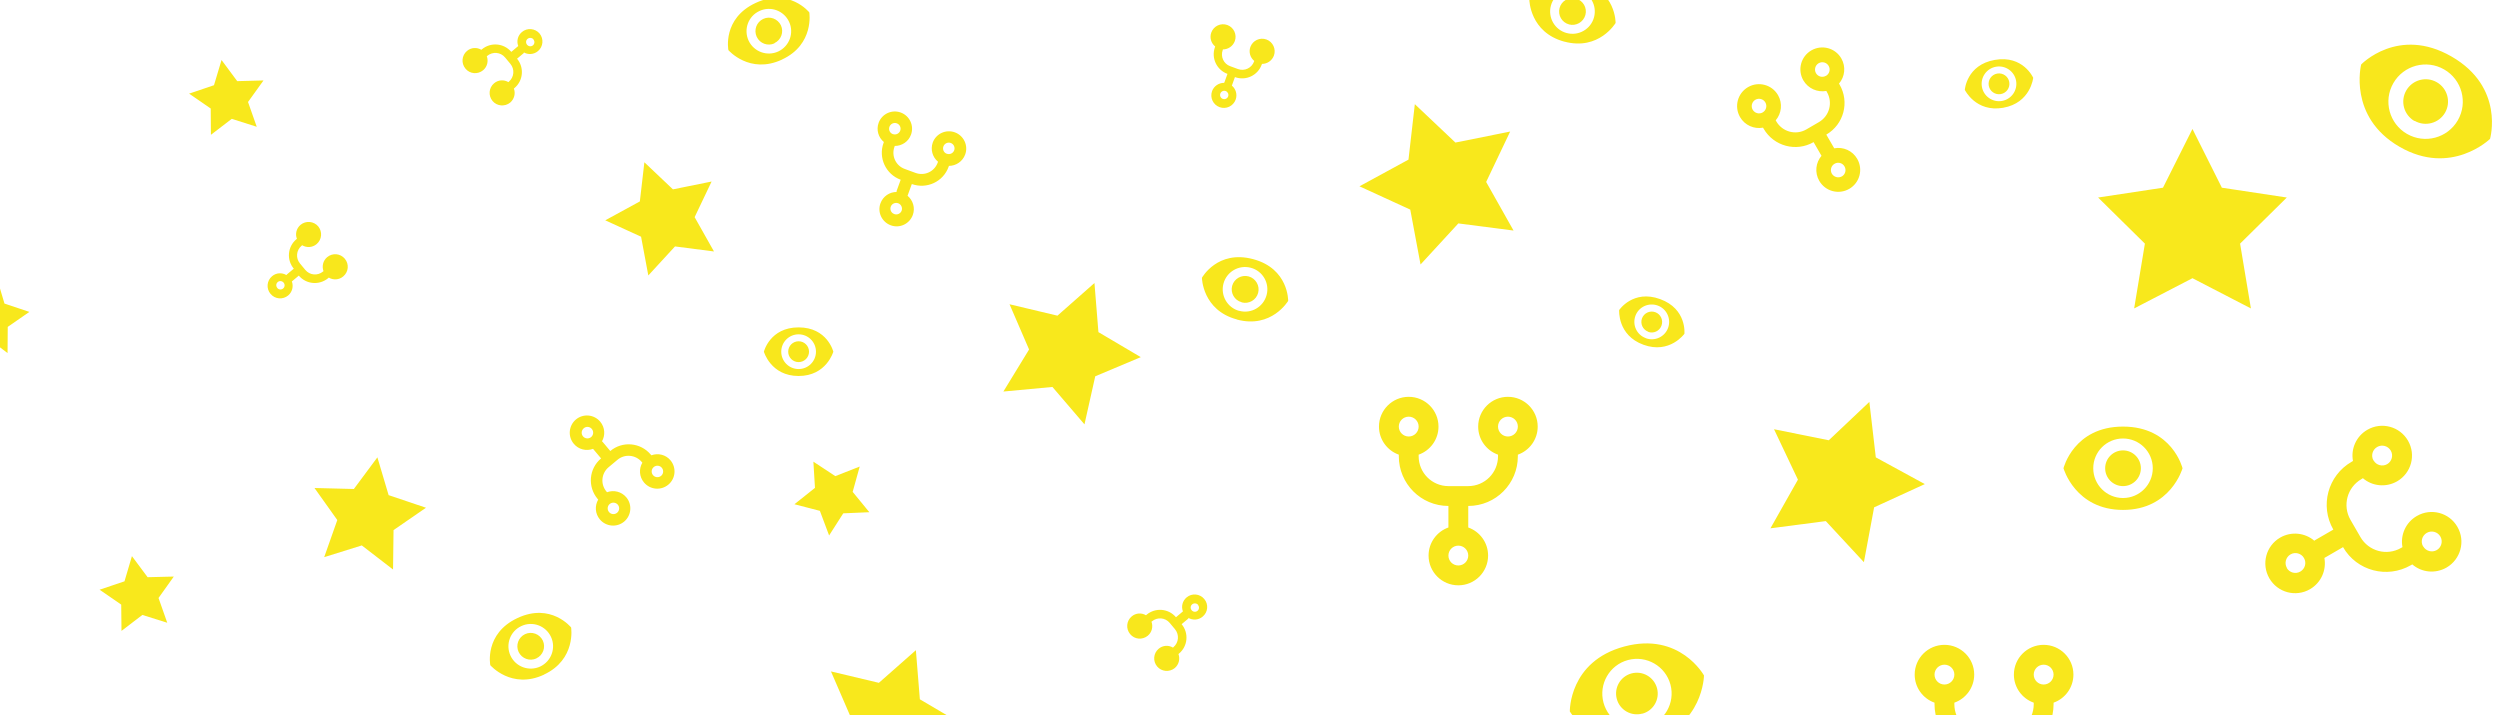
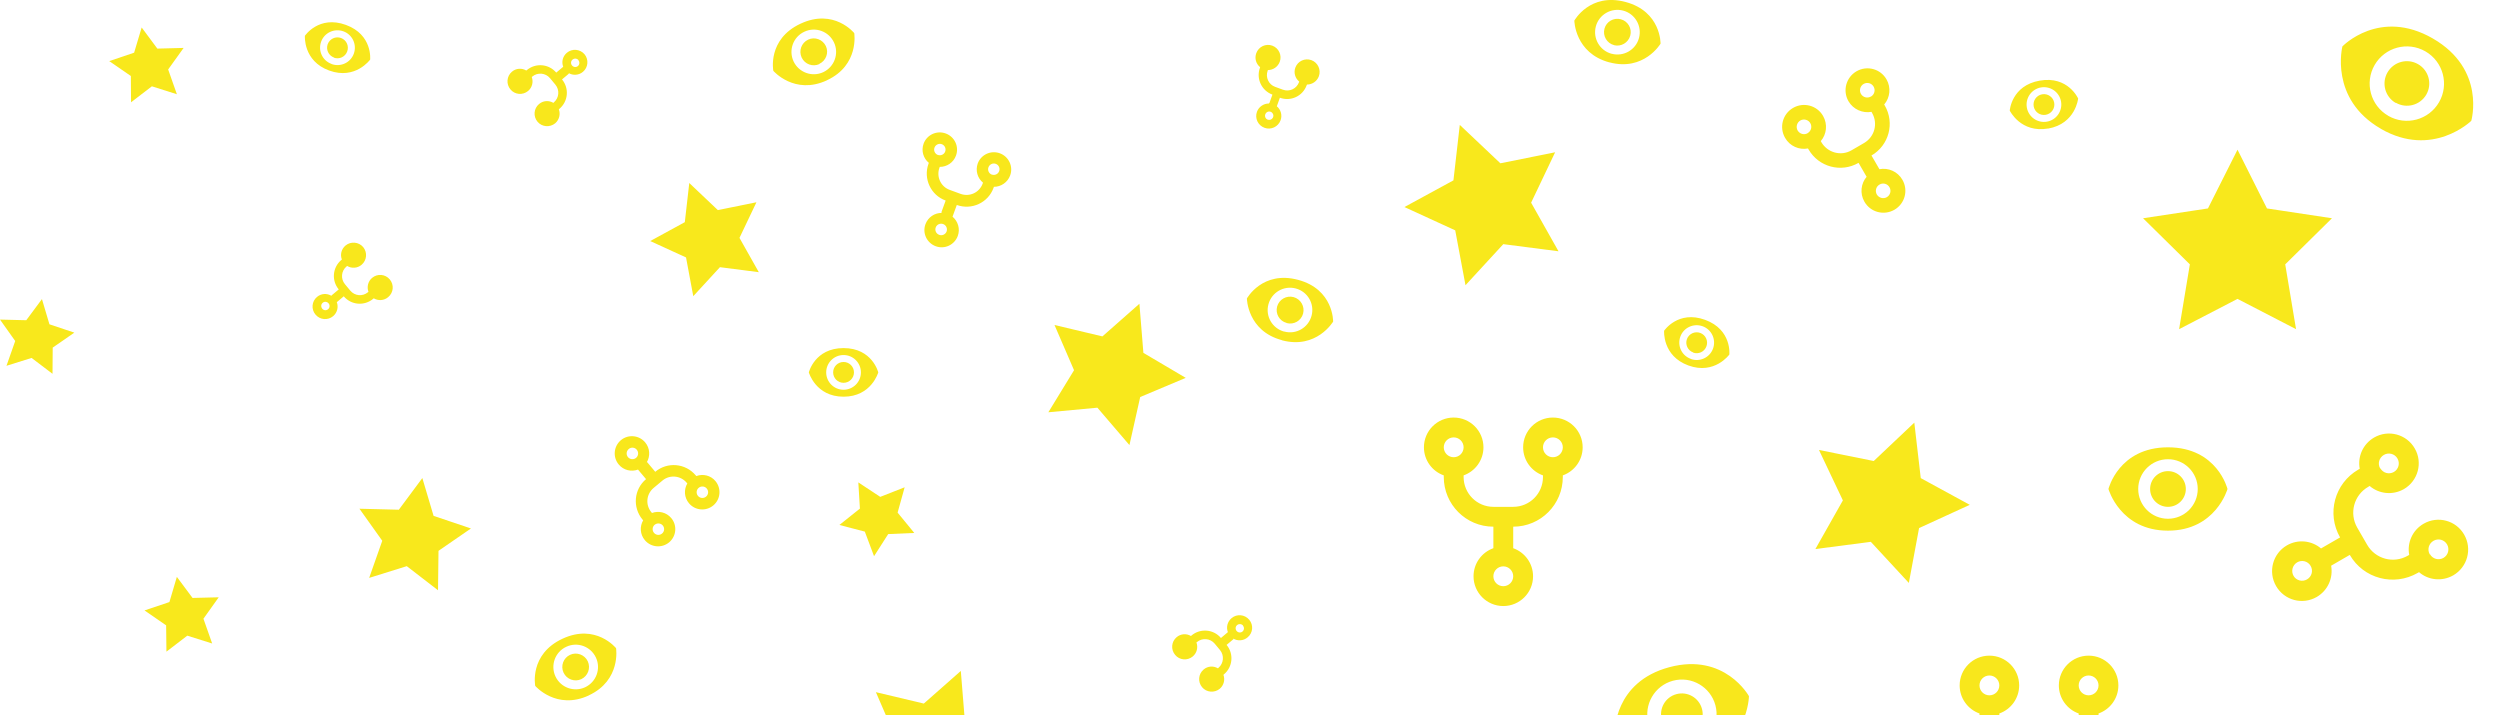
- <svg xmlns="http://www.w3.org/2000/svg" viewBox="0 0 252 72">
-   <g fill="none" fill-rule="evenodd">
-     <path fill="#F8E81C" d="M221 28.042l-5.878 3.048 1.083-6.532-4.716-4.648 6.54-.99L221 13l2.964 5.92 6.547.99-4.71 4.648 1.09 6.532m-42.85 21.437l-5.58.726 2.77-4.903-2.41-5.083 5.52 1.113 4.09-3.867.65 5.59 4.94 2.694-5.11 2.342-1.03 5.53M147 22.52l-3.81 4.14-1.035-5.53-5.12-2.35 4.94-2.69.64-5.59 4.09 3.87 5.52-1.11-2.42 5.08 2.76 4.9M110.4 37.93l-1.085 4.845-3.23-3.77-4.944.462 2.59-4.238-1.97-4.56 4.83 1.15 3.73-3.29.4 4.95 4.27 2.52M92.4 74.93l-1.083 4.847-3.23-3.77-4.944.467 2.59-4.238-1.972-4.557 4.83 1.15 3.73-3.29.4 4.95L97 73.01M68.04 24.84l-2.69 2.925-.73-3.905-3.61-1.653 3.487-1.903.456-3.946 2.88 2.73 3.896-.79-1.71 3.59 1.95 3.46m-35.5 29.63l-3.79 1.184L34 52.42l-2.3-3.23 3.97.1 2.37-3.19 1.133 3.81 3.766 1.27-3.27 2.254-.05 3.973M-1.35 33.99l-2.527.793.88-2.5-1.535-2.16 2.648.066 1.58-2.13.755 2.54 2.51.84-2.18 1.51-.02 2.64m22.6-23.61l-2.1 1.61-.02-2.65-2.18-1.5 2.51-.85.76-2.54 1.58 2.13 2.65-.07L25 10.28l.88 2.5M14.35 61.985l-2.103 1.61-.028-2.65-2.18-1.503 2.51-.844.75-2.54 1.58 2.124 2.64-.065-1.54 2.16.88 2.497M85 51.744l-1.426 2.23-.93-2.48-2.565-.667 2.07-1.65-.16-2.64 2.21 1.457 2.46-.967-.71 2.554 1.68 2.05" />
-     <path d="M146 53.17V51c-2.762 0-5-2.24-5-5.01v-.16c-1.165-.413-2-1.524-2-2.83 0-1.657 1.343-3 3-3s3 1.343 3 3c0 1.306-.835 2.417-2 2.83v.16c0 1.665 1.344 3.01 3.002 3.01h1.996c1.664 0 3.002-1.342 3.002-3.01v-.16c-1.165-.413-2-1.524-2-2.83 0-1.657 1.343-3 3-3s3 1.343 3 3c0 1.306-.835 2.417-2 2.83v.16c0 2.767-2.228 5.01-5 5.01v2.17c1.165.413 2 1.524 2 2.83 0 1.657-1.343 3-3 3s-3-1.343-3-3c0-1.306.835-2.417 2-2.83zM142 44c.552 0 1-.448 1-1s-.448-1-1-1-1 .448-1 1 .448 1 1 1zm10 0c.552 0 1-.448 1-1s-.448-1-1-1-1 .448-1 1 .448 1 1 1zm-5 13c.552 0 1-.448 1-1s-.448-1-1-1-1 .448-1 1 .448 1 1 1zm53 21.17V76c-2.762 0-5-2.24-5-5.01v-.16c-1.165-.413-2-1.524-2-2.83 0-1.657 1.343-3 3-3s3 1.343 3 3c0 1.306-.835 2.417-2 2.83v.16c0 1.665 1.344 3.01 3.002 3.01h1.996c1.664 0 3.002-1.342 3.002-3.01v-.16c-1.165-.413-2-1.524-2-2.83 0-1.657 1.343-3 3-3s3 1.343 3 3c0 1.306-.835 2.417-2 2.83v.16c0 2.767-2.228 5.01-5 5.01v2.17c1.165.413 2 1.524 2 2.83 0 1.657-1.343 3-3 3s-3-1.343-3-3c0-1.306.835-2.417 2-2.83zM196 69c.552 0 1-.448 1-1s-.448-1-1-1-1 .448-1 1 .448 1 1 1zm10 0c.552 0 1-.448 1-1s-.448-1-1-1-1 .448-1 1 .448 1 1 1zm-5 13c.552 0 1-.448 1-1s-.448-1-1-1-1 .448-1 1 .448 1 1 1zm-17.39-66.29l-.8-1.384c-1.763 1.016-4.017.412-5.037-1.354l-.06-.104c-.895.167-1.837-.235-2.318-1.068-.61-1.058-.248-2.41.81-3.02 1.056-.61 2.408-.248 3.02.81.48.833.357 1.85-.235 2.54l.06.105c.613 1.06 1.965 1.425 3.024.814l1.273-.74c1.062-.62 1.422-1.96.808-3.03l-.06-.11c-.895.16-1.838-.24-2.32-1.07-.61-1.06-.247-2.41.81-3.02 1.058-.61 2.41-.25 3.02.81.48.83.358 1.85-.234 2.54l.06.1c1.02 1.76.43 4.01-1.34 5.04l.8 1.38c.9-.17 1.84.23 2.32 1.07.61 1.06.25 2.41-.81 3.02-1.06.61-2.41.25-3.02-.81-.48-.83-.36-1.85.24-2.54zm-5.932-4.378c.352-.203.473-.654.27-1.006-.204-.353-.655-.473-1.007-.27-.35.204-.47.654-.27 1.007.21.352.66.473 1.01.27zm6.38-3.684c.353-.203.474-.654.27-1.006-.203-.353-.653-.474-1.006-.27-.352.203-.473.654-.27 1.007.204.35.655.47 1.007.26zm1.6 10.138c.352-.204.473-.654.27-1.007-.204-.36-.655-.48-1.007-.27-.35.2-.47.65-.27 1 .21.35.66.47 1.01.27zM90.36 19.3l.43-1.182c-1.502-.547-2.276-2.21-1.728-3.715l.032-.088c-.552-.455-.786-1.225-.528-1.935.328-.902 1.325-1.366 2.227-1.038.9.328 1.366 1.324 1.038 2.226-.25.71-.93 1.15-1.64 1.143l-.03.09c-.33.91.14 1.91 1.04 2.23l1.09.4c.91.33 1.9-.13 2.23-1.04l.03-.09c-.55-.45-.78-1.22-.53-1.93.33-.9 1.33-1.36 2.23-1.03.9.33 1.37 1.33 1.04 2.23-.26.71-.93 1.15-1.64 1.15l-.03.09c-.54 1.51-2.2 2.28-3.71 1.74l-.43 1.18c.55.46.79 1.23.53 1.94-.33.9-1.32 1.37-2.22 1.04-.9-.33-1.37-1.32-1.04-2.22.26-.71.93-1.15 1.65-1.14zM90 13.517c.3.11.633-.046.743-.346.11-.3-.046-.63-.346-.74-.3-.11-.633.05-.743.35-.11.3.046.63.346.74zm5.44 1.98c.3.11.633-.046.743-.346.11-.3-.046-.63-.346-.74-.3-.11-.633.05-.742.35-.11.3.045.64.346.74zm-5.294 6.082c.3.11.633-.05.743-.35.1-.3-.05-.63-.35-.74-.3-.11-.64.04-.75.34-.11.3.04.63.34.74zM60.71 44.5l.807.963c1.225-1.028 3.05-.867 4.08.36l.062.072c.67-.25 1.45-.07 1.93.51.61.735.52 1.83-.22 2.448-.74.616-1.83.52-2.45-.215-.49-.58-.53-1.382-.17-2l-.06-.07c-.62-.738-1.72-.835-2.45-.218l-.89.743c-.74.62-.84 1.713-.22 2.452l.06.072c.67-.25 1.45-.07 1.94.51.62.735.52 1.83-.21 2.447-.74.617-1.83.52-2.45-.214-.49-.58-.53-1.383-.17-2l-.06-.07c-1.03-1.228-.88-3.05.35-4.083l-.81-.963c-.67.25-1.46.07-1.94-.51-.62-.735-.52-1.83.21-2.447s1.83-.52 2.45.214c.49.58.53 1.39.17 2zm5.186 2.58c-.245.204-.277.57-.072.814.206.245.57.277.816.072.245-.206.277-.57.07-.816-.204-.245-.57-.277-.814-.07zM61.46 50.8c-.244.205-.276.57-.07.816.205.245.57.276.815.07.245-.205.277-.57.07-.815-.204-.24-.57-.27-.814-.07zm-2.62-7.626c-.244.205-.276.57-.07.815.205.24.57.27.815.07.245-.21.277-.57.07-.82-.204-.25-.57-.28-.814-.07zM28.914 27.67l.7-.587c-.747-.89-.63-2.22.262-2.968l.053-.044c-.19-.48-.06-1.05.37-1.41.53-.44 1.33-.37 1.78.16.44.54.37 1.33-.16 1.78-.42.36-1.01.39-1.46.12l-.06.05c-.54.45-.61 1.25-.16 1.79l.54.65c.45.54 1.24.61 1.78.16l.05-.04c-.18-.49-.05-1.06.37-1.41.54-.45 1.33-.38 1.78.16.45.54.38 1.33-.16 1.78-.42.36-1.01.39-1.46.12l-.05.05c-.9.75-2.22.64-2.97-.25l-.7.59c.18.486.05 1.056-.37 1.41-.54.45-1.33.38-1.78-.16-.45-.53-.38-1.33.15-1.774.42-.36 1-.39 1.45-.12zm-.965 1.36c.15.178.41.2.59.052.18-.15.2-.415.05-.593-.15-.18-.42-.21-.59-.06-.18.15-.2.41-.05.59zm24.87-23.7l-.7.587c.74.89.63 2.22-.27 2.968l-.05.044c.18.48.05 1.05-.37 1.41-.54.44-1.34.37-1.78-.16-.45-.54-.38-1.33.15-1.78.42-.36 1-.39 1.45-.12l.05-.05c.53-.45.6-1.25.15-1.79l-.54-.65c-.45-.54-1.25-.61-1.79-.16l-.05.04c.18.49.05 1.06-.37 1.41-.54.45-1.34.38-1.78-.16-.45-.54-.38-1.33.15-1.78.42-.36 1-.39 1.45-.12l.05-.04c.89-.75 2.21-.64 2.97.25l.7-.59c-.19-.49-.05-1.06.37-1.41.53-.45 1.33-.38 1.78.15.44.53.37 1.33-.16 1.77-.42.356-1.01.387-1.45.12zm.96-1.36c-.15-.178-.42-.2-.6-.052-.18.15-.2.415-.05.593.15.18.41.21.59.06s.2-.41.05-.59zm66.03 58.36l-.7.587c.74.89.63 2.22-.27 2.968l-.05.044c.18.48.05 1.05-.37 1.41-.54.44-1.34.37-1.78-.16-.45-.54-.38-1.33.15-1.78.42-.36 1-.39 1.45-.12l.05-.05c.53-.45.6-1.25.16-1.79l-.54-.65c-.45-.54-1.25-.61-1.79-.16l-.05.04c.18.49.05 1.06-.37 1.41-.54.45-1.34.38-1.78-.16-.45-.54-.38-1.33.15-1.78.42-.36 1-.39 1.45-.12l.05-.05c.89-.75 2.22-.64 2.97.25l.7-.59c-.19-.486-.05-1.056.37-1.41.53-.45 1.33-.38 1.78.16.45.53.38 1.33-.16 1.774-.42.36-1.01.39-1.46.12zm.96-1.36c-.15-.178-.42-.2-.6-.052-.18.15-.2.415-.05.593.15.18.41.21.59.06s.2-.41.05-.59zm2.65-52.662l.31-.86c-1.09-.397-1.66-1.605-1.26-2.7l.02-.064c-.41-.33-.58-.89-.39-1.408.24-.655.96-.993 1.62-.755.65.24.99.97.75 1.62-.19.52-.68.84-1.2.84l-.02.07c-.24.66.1 1.39.75 1.62l.79.29c.66.24 1.38-.1 1.62-.76l.02-.06c-.408-.33-.578-.89-.39-1.41.24-.65.96-.99 1.62-.75.652.24.99.97.752 1.62-.19.52-.68.84-1.2.84l-.03.07c-.4 1.1-1.6 1.66-2.7 1.26l-.31.86c.4.33.57.89.384 1.41-.24.66-.966 1-1.62.76-.657-.24-.995-.96-.757-1.62.19-.51.68-.83 1.2-.83zm-.16 1.66c.22.08.46-.034.54-.252.08-.22-.04-.46-.25-.54-.22-.08-.46.033-.54.252-.08.218.03.46.25.54zM233.32 54.47l1.88-1.086c-1.38-2.392-.56-5.45 1.84-6.834l.14-.082c-.227-1.215.318-2.493 1.45-3.146 1.434-.83 3.27-.337 4.097 1.098.83 1.435.337 3.27-1.098 4.098-1.14.653-2.52.486-3.45-.317l-.14.09c-1.45.83-1.94 2.67-1.11 4.11l1 1.73c.83 1.44 2.66 1.93 4.1 1.1l.14-.08c-.23-1.21.32-2.49 1.45-3.14 1.43-.83 3.27-.34 4.09 1.1.83 1.44.33 3.27-1.1 4.1-1.14.65-2.52.49-3.45-.32l-.14.08c-2.4 1.38-5.46.58-6.84-1.82l-1.88 1.09c.22 1.22-.32 2.49-1.45 3.15-1.44.83-3.27.34-4.1-1.1-.83-1.44-.34-3.27 1.09-4.1 1.13-.65 2.51-.49 3.45.32zm5.943-8.05c.276.478.888.642 1.366.366.47-.276.64-.888.36-1.366-.28-.478-.89-.642-1.37-.366-.48.276-.65.888-.37 1.366zm5 8.66c.276.478.888.642 1.366.366.47-.276.64-.888.36-1.366-.28-.478-.89-.642-1.37-.366-.48.276-.65.888-.37 1.366zm-13.758 2.17c.276.478.888.642 1.366.366.48-.276.65-.888.37-1.366-.27-.478-.89-.642-1.36-.366s-.64.888-.36 1.366z" fill="#F8E71C" fill-rule="nonzero" />
-     <path d="M241.875 14.797c-5.217-3.013-3.87-8.297-3.87-8.297s3.74-3.903 9.12-.797c5.38 3.107 3.87 8.297 3.87 8.297s-3.903 3.81-9.12.797zm.75-1.3c1.794 1.036 4.087.422 5.123-1.372 1.035-1.794.42-4.087-1.373-5.123-1.794-1.035-4.087-.42-5.123 1.373-1.035 1.794-.42 4.087 1.373 5.123zm.75-1.298c-1.076-.63-1.445-2-.824-3.08.63-1.08 2-1.45 3.08-.83s1.45 2 .83 3.07c-.62 1.07-2 1.44-3.07.82zM214 51.4c-4.82 0-6-4.2-6-4.2s1.03-4.2 6-4.2 6 4.2 6 4.2-1.18 4.2-6 4.2zm0-1.2c1.657 0 3-1.343 3-3s-1.343-3-3-3-3 1.343-3 3 1.343 3 3 3zm0-1.2c-.994 0-1.8-.806-1.8-1.8s.806-1.8 1.8-1.8 1.8.806 1.8 1.8-.806 1.8-1.8 1.8zm-47.732 25.633c-5.43 1.455-8.03-2.92-8.03-2.92s-.107-5.045 5.494-6.546c5.6-1.5 8.03 2.92 8.03 2.92s-.063 5.09-5.494 6.546zm-.362-1.352c1.867-.5 2.975-2.42 2.475-4.28-.5-1.86-2.42-2.97-4.28-2.47-1.86.5-2.97 2.42-2.47 4.29s2.42 2.98 4.29 2.48zm-.362-1.35c-1.12.3-2.272-.36-2.572-1.48-.3-1.12.364-2.27 1.484-2.57 1.12-.3 2.272.37 2.572 1.49.3 1.12-.364 2.27-1.484 2.57zm-40.86-39.73c-3.49-.93-3.53-4.2-3.53-4.2s1.56-2.84 5.16-1.88 3.533 4.21 3.533 4.21-1.67 2.82-5.162 1.88zm.234-.87c1.2.33 2.434-.39 2.755-1.59.322-1.2-.39-2.43-1.59-2.75-1.2-.32-2.435.39-2.756 1.59-.322 1.2.39 2.44 1.59 2.76zm.233-.87c-.72-.19-1.14-.93-.95-1.65.2-.72.94-1.14 1.66-.95.72.2 1.15.94.96 1.66-.19.72-.93 1.15-1.65.96zM157.69 4.2c-3.49-.938-3.53-4.21-3.53-4.21s1.562-2.843 5.162-1.88c3.6.965 3.53 4.208 3.53 4.208s-1.67 2.813-5.162 1.878zm.234-.87c1.2.322 2.434-.39 2.755-1.59.32-1.2-.39-2.435-1.59-2.756-1.2-.322-2.44.39-2.76 1.59-.32 1.2.39 2.435 1.59 2.756zm.233-.87c-.72-.192-1.146-.932-.953-1.652.19-.72.93-1.146 1.65-.953.72.193 1.148.933.955 1.653-.2.72-.94 1.147-1.66.954zM54.83 68.008c-3.275 1.524-5.408-.956-5.408-.956s-.632-3.182 2.747-4.757c3.37-1.575 5.4.953 5.4.953s.53 3.23-2.75 4.757zm-.38-.82c1.127-.53 1.614-1.87 1.09-2.99-.526-1.13-1.865-1.62-2.99-1.09-1.127.52-1.614 1.86-1.09 2.99.526 1.123 1.865 1.61 2.99 1.09zm-.38-.82c-.675.315-1.478.02-1.794-.653-.315-.676-.022-1.48.653-1.795.67-.314 1.47-.02 1.79.654.31.674.02 1.477-.66 1.793zM78.83 6.005c-3.275 1.527-5.408-.953-5.408-.953S72.79 1.87 76.17.296c3.377-1.575 5.408.953 5.408.953s.53 3.23-2.748 4.75zm-.38-.816c1.127-.53 1.614-1.87 1.09-2.99-.526-1.13-1.865-1.62-2.99-1.09-1.127.52-1.614 1.86-1.09 2.99.526 1.12 1.865 1.61 2.99 1.09zm-.38-.82c-.675.31-1.478.02-1.794-.66-.315-.68-.022-1.48.653-1.8.67-.32 1.47-.02 1.79.65.31.67.02 1.47-.66 1.79zM80.5 37.9c-2.81 0-3.5-2.45-3.5-2.45S77.6 33 80.5 33s3.5 2.45 3.5 2.45-.69 2.45-3.5 2.45zm0-.7c.966 0 1.75-.784 1.75-1.75s-.784-1.75-1.75-1.75-1.75.784-1.75 1.75.784 1.75 1.75 1.75zm0-.7c-.58 0-1.05-.47-1.05-1.05 0-.58.47-1.05 1.05-1.05.58 0 1.05.47 1.05 1.05 0 .58-.47 1.05-1.05 1.05zm85.162-1.748c-2.642-.96-2.45-3.5-2.45-3.5s1.402-2.096 4.126-1.104c2.724.99 2.45 3.5 2.45 3.5s-1.484 2.066-4.126 1.104zm.24-.658c.908.33 1.912-.137 2.242-1.045.33-.91-.137-1.92-1.045-2.25-.91-.33-1.92.13-2.25 1.04-.33.91.13 1.91 1.04 2.24zm.24-.657c-.546-.2-.827-.8-.63-1.346.2-.54.802-.82 1.347-.62.54.2.82.8.62 1.35-.2.55-.8.83-1.35.63zm35.783-22.574c-2.768.488-3.872-1.805-3.872-1.805s.166-2.517 3.022-3.02c2.855-.504 3.872 1.804 3.872 1.804s-.253 2.533-3.022 3.02zm-.12-.69c.95-.167 1.586-1.075 1.418-2.027-.167-.952-1.075-1.587-2.027-1.42-.952.168-1.587 1.076-1.42 2.028.168.952 1.076 1.587 2.028 1.42zm-.123-.69c-.57.102-1.115-.28-1.216-.85-.1-.572.28-1.116.852-1.217.57-.1 1.115.28 1.216.852.1.57-.28 1.115-.852 1.216z" fill="#F8E71C" />
+ <svg xmlns="http://www.w3.org/2000/svg" xmlns:xlink="http://www.w3.org/1999/xlink" viewBox="0 0 252 72">
+   <g>
+     <use xlink:href="#a" transform="translate(0 2.77)" fill="#F8E81C" />
+     <use xlink:href="#b" transform="translate(31.504 4.534)" fill="#F8E71C" />
+     <g transform="translate(30.73)" fill="#F8E71C">
+       <use xlink:href="#c" />
+       <use xlink:href="#d" />
+     </g>
  </g>
+   <defs>
+     <path id="a" fill-rule="evenodd" d="M225.532 27.362l-5.878 3.048 1.083-6.532-4.716-4.648 6.54-.99 2.98-5.92 2.97 5.92 6.55.99-4.71 4.648 1.09 6.532-5.89-3.048zm-36.96 24.485l-5.58.726 2.77-4.903-2.41-5.083 5.52 1.113 4.09-3.867.65 5.59 4.94 2.694-5.11 2.342-1.03 5.53-3.84-4.15zm-37.04-30.007l-3.81 4.14-1.035-5.53-5.12-2.35 4.94-2.69.64-5.59 4.09 3.87 5.52-1.11-2.42 5.08 2.76 4.9-5.565-.72zm-36.6 15.41l-1.085 4.845-3.23-3.77-4.944.462 2.59-4.238-1.97-4.56 4.83 1.15 3.73-3.29.4 4.95 4.27 2.52-4.59 1.93zm-18 37l-1.083 4.847-3.23-3.77-4.95.467 2.59-4.238L88.29 67l4.83 1.15 3.73-3.29.4 4.95 4.28 2.52-4.6 1.92zm-24.36-50.09l-2.69 2.925-.73-3.905-3.61-1.653 3.487-1.903.45-3.946 2.88 2.73 3.89-.79-1.71 3.59 1.95 3.46-3.93-.508zm-31.57 30.138l-3.79 1.184 1.32-3.742-2.3-3.23 3.97.1 2.37-3.19 1.133 3.81 3.766 1.27-3.27 2.254-.05 3.973-3.15-2.43zM3.18 33.31l-2.527.793.88-2.5L0 29.443l2.648.066 1.58-2.13.755 2.54 2.51.84-2.18 1.51-.02 2.64-2.11-1.6zM15.31 5.93l-2.1 1.61-.02-2.65-2.18-1.5 2.51-.85.76-2.54 1.58 2.13 2.65-.07-1.56 2.17.88 2.5-2.52-.8zm3.57 55.375l-2.103 1.61-.03-2.65-2.18-1.503 2.51-.844.75-2.54 1.58 2.124 2.64-.065-1.54 2.16.88 2.497-2.508-.79zm70.65-10.24l-1.426 2.23-.93-2.48-2.565-.668 2.07-1.65-.16-2.64 2.21 1.457 2.46-.967-.71 2.554 1.68 2.05" />
+     <path id="b" d="M119.028 50.725v-2.17c-2.762 0-5-2.24-5-5.01v-.16c-1.165-.413-2-1.524-2-2.83 0-1.657 1.343-3 3-3s3 1.343 3 3c0 1.306-.835 2.417-2 2.83v.16c0 1.665 1.344 3.01 3.002 3.01h1.996c1.664 0 3.002-1.342 3.002-3.01v-.16c-1.165-.413-2-1.524-2-2.83 0-1.657 1.343-3 3-3s3 1.343 3 3c0 1.306-.835 2.417-2 2.83v.16c0 2.767-2.228 5.01-5 5.01v2.17c1.165.413 2 1.524 2 2.83 0 1.657-1.343 3-3 3s-3-1.343-3-3c0-1.306.835-2.417 2-2.83zm-4-9.17c.552 0 1-.448 1-1s-.448-1-1-1-1 .448-1 1 .448 1 1 1zm10 0c.552 0 1-.448 1-1s-.448-1-1-1-1 .448-1 1 .448 1 1 1zm-5 13c.552 0 1-.448 1-1s-.448-1-1-1-1 .448-1 1 .448 1 1 1zm53 20.17v-2.17c-2.762 0-5-2.24-5-5.01v-.16c-1.165-.413-2-1.524-2-2.83 0-1.657 1.343-3 3-3s3 1.343 3 3c0 1.306-.835 2.417-2 2.83v.16c0 1.665 1.344 3.01 3.002 3.01h1.996c1.664 0 3.002-1.342 3.002-3.01v-.16c-1.165-.413-2-1.524-2-2.83 0-1.657 1.343-3 3-3s3 1.343 3 3c0 1.306-.835 2.417-2 2.83v.16c0 2.767-2.228 5.01-5 5.01v2.17c1.165.413 2 1.524 2 2.83 0 1.657-1.343 3-3 3s-3-1.343-3-3c0-1.306.835-2.417 2-2.83zm-4-9.17c.552 0 1-.448 1-1s-.448-1-1-1-1 .448-1 1 .448 1 1 1zm10 0c.552 0 1-.448 1-1s-.448-1-1-1-1 .448-1 1 .448 1 1 1zm-5 13c.552 0 1-.448 1-1s-.448-1-1-1-1 .448-1 1 .448 1 1 1zm-17.39-65.29l-.8-1.384c-1.763 1.02-4.017.42-5.037-1.35l-.06-.1c-.89.17-1.83-.23-2.31-1.07-.61-1.06-.25-2.41.81-3.02 1.06-.61 2.41-.25 3.02.81.48.84.36 1.85-.23 2.54l.06.11c.62 1.06 1.97 1.43 3.03.82l1.274-.74c1.06-.62 1.42-1.96.808-3.03l-.06-.11c-.893.16-1.836-.24-2.32-1.07-.61-1.06-.245-2.41.81-3.02 1.06-.61 2.41-.25 3.02.81.48.83.36 1.85-.232 2.54l.06.1c1.02 1.76.43 4.01-1.34 5.04l.8 1.38c.9-.17 1.84.23 2.32 1.07.61 1.06.25 2.41-.81 3.02-1.06.61-2.41.25-3.02-.81-.48-.83-.36-1.85.24-2.54l-.01.02zm-5.932-4.378c.352-.203.473-.654.27-1.006-.204-.35-.655-.47-1.007-.27-.35.21-.47.66-.27 1.01.21.35.66.48 1.01.27h-.01zm6.38-3.684c.353-.203.474-.654.27-1.006-.203-.353-.653-.474-1.006-.27-.352.203-.473.654-.27 1.007.204.35.655.47 1.007.26v.01zm1.6 10.138c.352-.2.473-.65.27-1-.204-.36-.655-.48-1.007-.27-.35.2-.47.65-.27 1 .21.35.66.47 1.01.27l-.01.01zm-95.298 1.52l.43-1.18c-1.502-.54-2.276-2.21-1.728-3.71l.032-.09c-.552-.45-.786-1.22-.528-1.93.328-.9 1.325-1.36 2.227-1.032.9.327 1.37 1.323 1.04 2.225-.25.71-.93 1.15-1.64 1.144l-.03.09c-.33.91.14 1.91 1.04 2.23l1.09.4c.91.33 1.9-.13 2.23-1.04l.03-.09c-.55-.45-.78-1.22-.53-1.93.33-.9 1.33-1.36 2.23-1.03.9.33 1.37 1.33 1.04 2.23-.26.71-.93 1.15-1.64 1.15l-.03.09c-.54 1.51-2.2 2.28-3.71 1.74l-.43 1.18c.55.46.79 1.23.53 1.94-.33.9-1.32 1.37-2.22 1.04-.9-.33-1.37-1.32-1.04-2.22.26-.71.93-1.15 1.65-1.14l-.04-.05zm-.36-5.78c.3.11.633-.04.743-.34.11-.3-.04-.63-.34-.74-.3-.11-.63.05-.74.35-.11.3.05.63.35.74zm5.44 1.98c.3.11.633-.04.743-.34.11-.3-.04-.63-.34-.74-.3-.11-.63.05-.74.35-.11.3.05.64.35.74zm-5.294 6.08c.3.11.633-.05.743-.35.1-.3-.05-.63-.35-.74-.3-.11-.64.04-.75.34-.11.3.04.63.34.74l.017.01zM33.738 42.06l.807.963c1.225-1.03 3.05-.867 4.08.36l.062.07c.67-.25 1.45-.07 1.93.51.61.737.52 1.83-.22 2.45-.74.616-1.83.52-2.45-.215-.49-.58-.53-1.382-.17-2l-.06-.07c-.62-.738-1.72-.835-2.45-.218l-.89.743c-.74.62-.84 1.71-.22 2.45l.06.072c.67-.25 1.45-.07 1.94.51.62.735.52 1.83-.21 2.447-.74.614-1.83.52-2.45-.217-.49-.58-.53-1.383-.17-2l-.06-.07c-1.03-1.228-.88-3.05.35-4.083l-.81-.962c-.67.25-1.46.07-1.94-.51-.62-.737-.52-1.83.21-2.45.73-.616 1.83-.52 2.45.215.49.58.53 1.39.17 2h.04zm5.186 2.58c-.245.204-.277.57-.072.814.206.245.57.277.816.07.245-.204.277-.57.07-.814-.204-.245-.57-.277-.814-.07zm-4.436 3.72c-.244.205-.276.57-.07.816.205.246.57.277.815.07.245-.204.277-.57.07-.814-.204-.24-.57-.27-.814-.07h-.01zm-2.62-7.626c-.244.205-.276.57-.07.815.205.24.57.27.815.07.245-.21.277-.57.07-.82-.204-.25-.57-.28-.814-.07h-.01zM1.942 25.224l.7-.586c-.747-.89-.63-2.22.262-2.968l.053-.046c-.19-.48-.06-1.05.37-1.41.53-.44 1.33-.37 1.78.16.44.54.37 1.33-.16 1.78-.42.36-1.01.39-1.46.12l-.06.05c-.54.45-.61 1.25-.16 1.79l.54.65c.45.54 1.24.61 1.78.16l.05-.04c-.18-.49-.05-1.06.37-1.41.54-.45 1.33-.38 1.78.16.45.54.38 1.33-.16 1.78-.42.36-1.01.39-1.46.12l-.05.05c-.9.75-2.22.64-2.97-.25l-.7.59c.18.486.05 1.056-.37 1.41-.54.45-1.33.38-1.78-.16-.45-.53-.38-1.33.15-1.774.42-.36 1-.39 1.45-.12l.045-.056zm-.965 1.36c.15.18.41.2.59.053.18-.15.2-.415.05-.593-.15-.18-.42-.21-.59-.06-.18.15-.2.41-.05.59v.01zm24.87-23.7l-.7.588c.74.89.63 2.22-.27 2.97l-.05.044c.18.48.05 1.05-.37 1.41-.54.44-1.34.37-1.78-.16-.45-.54-.38-1.33.15-1.78.42-.36 1-.39 1.45-.12l.05-.05c.53-.45.6-1.25.15-1.79l-.54-.65c-.45-.54-1.25-.61-1.79-.16l-.05.04c.18.49.05 1.06-.37 1.41-.54.45-1.34.38-1.78-.16-.45-.54-.38-1.33.15-1.78.42-.36 1-.39 1.45-.12l.05-.04c.89-.75 2.21-.64 2.97.25l.7-.59c-.19-.49-.05-1.06.37-1.41.53-.45 1.33-.38 1.78.15.44.53.37 1.33-.16 1.77-.42.356-1.01.387-1.45.12l.04.06zm.96-1.36c-.15-.177-.42-.2-.6-.05-.18.15-.2.414-.05.592.15.18.41.21.59.06s.2-.41.05-.59l.01-.01zm66.03 58.36l-.7.588c.74.89.63 2.22-.27 2.97l-.05.044c.18.48.05 1.05-.37 1.41-.54.44-1.34.37-1.78-.16-.45-.54-.38-1.33.15-1.78.42-.36 1-.39 1.45-.12l.05-.05c.53-.45.6-1.25.16-1.79l-.54-.65c-.45-.54-1.25-.61-1.79-.16l-.05.04c.18.49.05 1.06-.37 1.41-.54.45-1.34.38-1.78-.16-.45-.54-.38-1.33.15-1.78.42-.36 1-.39 1.45-.12l.05-.05c.89-.75 2.22-.64 2.97.25l.7-.59c-.19-.486-.05-1.056.37-1.41.53-.45 1.33-.38 1.78.16.45.53.38 1.33-.16 1.774-.42.36-1.01.39-1.46.12l.04.057zm.96-1.36c-.15-.177-.42-.2-.6-.05-.18.15-.2.414-.05.592.15.18.41.21.59.06s.2-.41.05-.59l.01-.01zm2.65-52.66l.31-.86c-1.09-.398-1.66-1.606-1.26-2.7l.02-.065c-.41-.33-.58-.89-.39-1.41.24-.66.96-1 1.62-.76.65.24.99.97.75 1.62-.19.52-.68.84-1.2.84l-.02.07c-.24.66.1 1.39.75 1.62l.79.29c.66.24 1.38-.1 1.62-.76l.02-.06c-.408-.33-.578-.89-.39-1.41.24-.65.96-.99 1.62-.75.652.24.99.97.752 1.62-.19.52-.68.84-1.2.84l-.03.07c-.4 1.1-1.6 1.66-2.7 1.26l-.31.86c.4.33.57.89.38 1.41-.24.66-.97 1-1.62.76-.66-.24-1-.96-.76-1.62.19-.51.68-.83 1.2-.83l.04-.05zm-.16 1.66c.22.08.46-.035.54-.253.08-.22-.04-.46-.25-.54-.22-.08-.46.04-.54.26-.08.22.03.46.25.54zm106.21 43.2l1.88-1.085c-1.38-2.4-.56-5.45 1.84-6.84l.14-.08c-.228-1.22.317-2.49 1.45-3.15 1.433-.83 3.27-.34 4.096 1.1.83 1.43.337 3.27-1.098 4.1-1.14.65-2.52.48-3.45-.32l-.14.09c-1.45.83-1.94 2.67-1.11 4.11l1 1.73c.83 1.44 2.66 1.93 4.1 1.1l.14-.08c-.23-1.21.32-2.49 1.45-3.14 1.43-.83 3.27-.34 4.09 1.1.83 1.44.33 3.27-1.1 4.1-1.14.65-2.52.49-3.45-.32l-.14.08c-2.4 1.38-5.46.58-6.84-1.82l-1.88 1.09c.22 1.22-.32 2.49-1.45 3.15-1.44.83-3.27.34-4.1-1.1-.83-1.44-.34-3.27 1.09-4.1 1.13-.65 2.51-.49 3.45.32l.03-.04zm5.942-8.05c.27.48.88.643 1.36.367.47-.27.64-.88.36-1.36s-.89-.64-1.37-.36c-.48.28-.65.89-.37 1.37h.01zm5 8.66c.27.48.88.643 1.36.367.47-.27.64-.88.36-1.36s-.89-.64-1.37-.36c-.48.28-.65.89-.37 1.37h.01zm-13.76 2.17c.27.48.89.643 1.36.367.48-.27.65-.88.37-1.36-.27-.48-.89-.64-1.36-.36-.47.28-.64.89-.36 1.37h-.02z" />
+     <path id="c" fill-rule="evenodd" d="M209.254 12.975c-5.217-3.013-3.87-8.297-3.87-8.297s3.74-3.903 9.12-.797c5.38 3.11 3.87 8.3 3.87 8.3s-3.903 3.81-9.12.8zm.75-1.3c1.794 1.036 4.087.422 5.123-1.372 1.035-1.794.42-4.087-1.373-5.123-1.794-1.035-4.087-.42-5.123 1.373-1.03 1.794-.42 4.086 1.38 5.122zm.75-1.298c-1.076-.63-1.445-2-.824-3.08.63-1.08 2-1.45 3.08-.83s1.45 2 .83 3.07c-.62 1.07-2 1.44-3.07.82l-.016.02zM187.802 53.49c-4.82 0-6-4.2-6-4.2s1.03-4.2 6-4.2 6 4.2 6 4.2-1.18 4.2-6 4.2zm0-1.2c1.657 0 3-1.344 3-3 0-1.658-1.343-3-3-3s-3 1.342-3 3c0 1.656 1.343 3 3 3zm0-1.2c-.994 0-1.8-.807-1.8-1.8 0-.995.806-1.8 1.8-1.8s1.8.805 1.8 1.8c0 .993-.806 1.8-1.8 1.8zM140.07 76.72c-5.43 1.455-8.03-2.92-8.03-2.92s-.107-5.045 5.494-6.546c5.6-1.5 8.03 2.92 8.03 2.92s-.063 5.09-5.494 6.546zm-.362-1.352c1.867-.5 2.975-2.42 2.475-4.28-.5-1.86-2.42-2.97-4.28-2.47-1.86.5-2.97 2.42-2.47 4.29s2.42 2.98 4.29 2.48l-.015-.02zm-.362-1.35c-1.12.3-2.272-.36-2.572-1.48-.3-1.12.364-2.27 1.484-2.57 1.12-.3 2.272.37 2.572 1.49.3 1.12-.364 2.27-1.484 2.57v-.01zm-40.86-39.73c-3.49-.93-3.53-4.2-3.53-4.2s1.56-2.84 5.16-1.88 3.533 4.21 3.533 4.21-1.67 2.82-5.17 1.88v-.01zm.234-.87c1.2.33 2.434-.39 2.755-1.59.322-1.2-.39-2.43-1.59-2.75-1.2-.32-2.435.39-2.756 1.59-.33 1.2.39 2.44 1.59 2.76v-.01zm.233-.87c-.72-.19-1.14-.93-.95-1.65.2-.72.94-1.14 1.66-.95.72.2 1.15.94.96 1.66-.19.72-.93 1.15-1.65.96l-.02-.02zm32.54-26.26c-3.49-.94-3.53-4.21-3.53-4.21s1.56-2.844 5.16-1.88 3.53 4.207 3.53 4.207-1.67 2.813-5.16 1.878v.004zm.233-.87c1.2.32 2.434-.39 2.755-1.59.32-1.2-.39-2.436-1.59-2.757-1.2-.32-2.44.39-2.76 1.59-.32 1.2.39 2.44 1.59 2.76h.01zm.233-.87c-.72-.193-1.15-.933-.96-1.653.19-.72.93-1.146 1.65-.953.72.193 1.15.933.95 1.653-.2.72-.94 1.147-1.66.954h.01zM28.63 70.096c-3.275 1.524-5.408-.956-5.408-.956s-.632-3.18 2.747-4.756c3.37-1.575 5.4.953 5.4.953s.53 3.23-2.75 4.757l.01.003zm-.38-.82c1.127-.53 1.614-1.87 1.09-2.99-.526-1.13-1.865-1.62-2.99-1.09-1.127.52-1.614 1.86-1.09 2.99.526 1.123 1.865 1.61 2.99 1.09zm-.38-.82c-.675.315-1.478.02-1.794-.653-.315-.676-.022-1.48.653-1.795.67-.315 1.47-.02 1.79.653.31.68.02 1.48-.66 1.8h.01zM52.63 8.093c-3.275 1.527-5.408-.953-5.408-.953s-.632-3.18 2.748-4.755c3.377-1.575 5.408.953 5.408.953s.53 3.23-2.748 4.75v.006zm-.38-.816c1.127-.53 1.614-1.87 1.09-2.99-.526-1.13-1.865-1.62-2.99-1.09-1.127.52-1.614 1.86-1.09 2.99.526 1.12 1.865 1.61 2.99 1.09zm-.38-.82c-.675.31-1.478.02-1.794-.66-.315-.68-.022-1.48.653-1.8.67-.32 1.47-.02 1.79.65.31.67.02 1.47-.66 1.79l.01.02zm2.43 33.53c-2.81 0-3.5-2.45-3.5-2.45s.6-2.45 3.5-2.45 3.5 2.45 3.5 2.45-.69 2.45-3.5 2.45zm0-.7c.966 0 1.75-.783 1.75-1.75 0-.965-.784-1.75-1.75-1.75s-1.75.785-1.75 1.75c0 .967.784 1.75 1.75 1.75zm0-.7c-.58 0-1.05-.47-1.05-1.05 0-.58.47-1.05 1.05-1.05.58 0 1.05.47 1.05 1.05 0 .58-.47 1.05-1.05 1.05zm85.162-1.747c-2.642-.96-2.45-3.5-2.45-3.5s1.402-2.095 4.126-1.103c2.724.99 2.45 3.5 2.45 3.5s-1.484 2.066-4.126 1.104zm.24-.657c.908.33 1.912-.137 2.242-1.045.33-.91-.137-1.92-1.045-2.25-.91-.33-1.92.13-2.25 1.04-.33.91.13 1.91 1.04 2.24l.01.015zm.24-.657c-.546-.2-.827-.8-.63-1.346.2-.54.802-.82 1.347-.62.54.2.82.8.62 1.35-.2.55-.8.83-1.35.63l.01-.014zm35.783-22.574c-2.768.488-3.872-1.805-3.872-1.805s.166-2.517 3.022-3.02c2.855-.504 3.872 1.804 3.872 1.804s-.254 2.54-3.023 3.03zm-.12-.69c.95-.167 1.586-1.075 1.418-2.027-.167-.952-1.075-1.587-2.027-1.42-.952.168-1.587 1.076-1.42 2.028.168.952 1.076 1.587 2.028 1.42zm-.123-.69c-.57.102-1.115-.28-1.216-.85-.1-.572.28-1.116.852-1.217.57-.1 1.115.28 1.216.852.1.57-.28 1.114-.852 1.215z" />
+     <path id="d" fill-rule="evenodd" d="M2.453 7.11C-.19 6.15.003 3.61.003 3.61S1.405 1.516 4.13 2.508c2.723.99 2.45 3.5 2.45 3.5S5.094 8.073 2.452 7.11zm2.482-1.7c-.33.908-1.334 1.375-2.242 1.045L2.68 6.44c-.91-.33-1.37-1.33-1.04-2.24.33-.91 1.34-1.37 2.25-1.04.908.33 1.375 1.34 1.045 2.25zm-2.002.388c-.546-.2-.827-.8-.63-1.346.2-.54.802-.82 1.347-.62.54.2.82.8.62 1.35-.2.55-.8.83-1.35.63l.013-.014z" />
+   </defs>
</svg>
